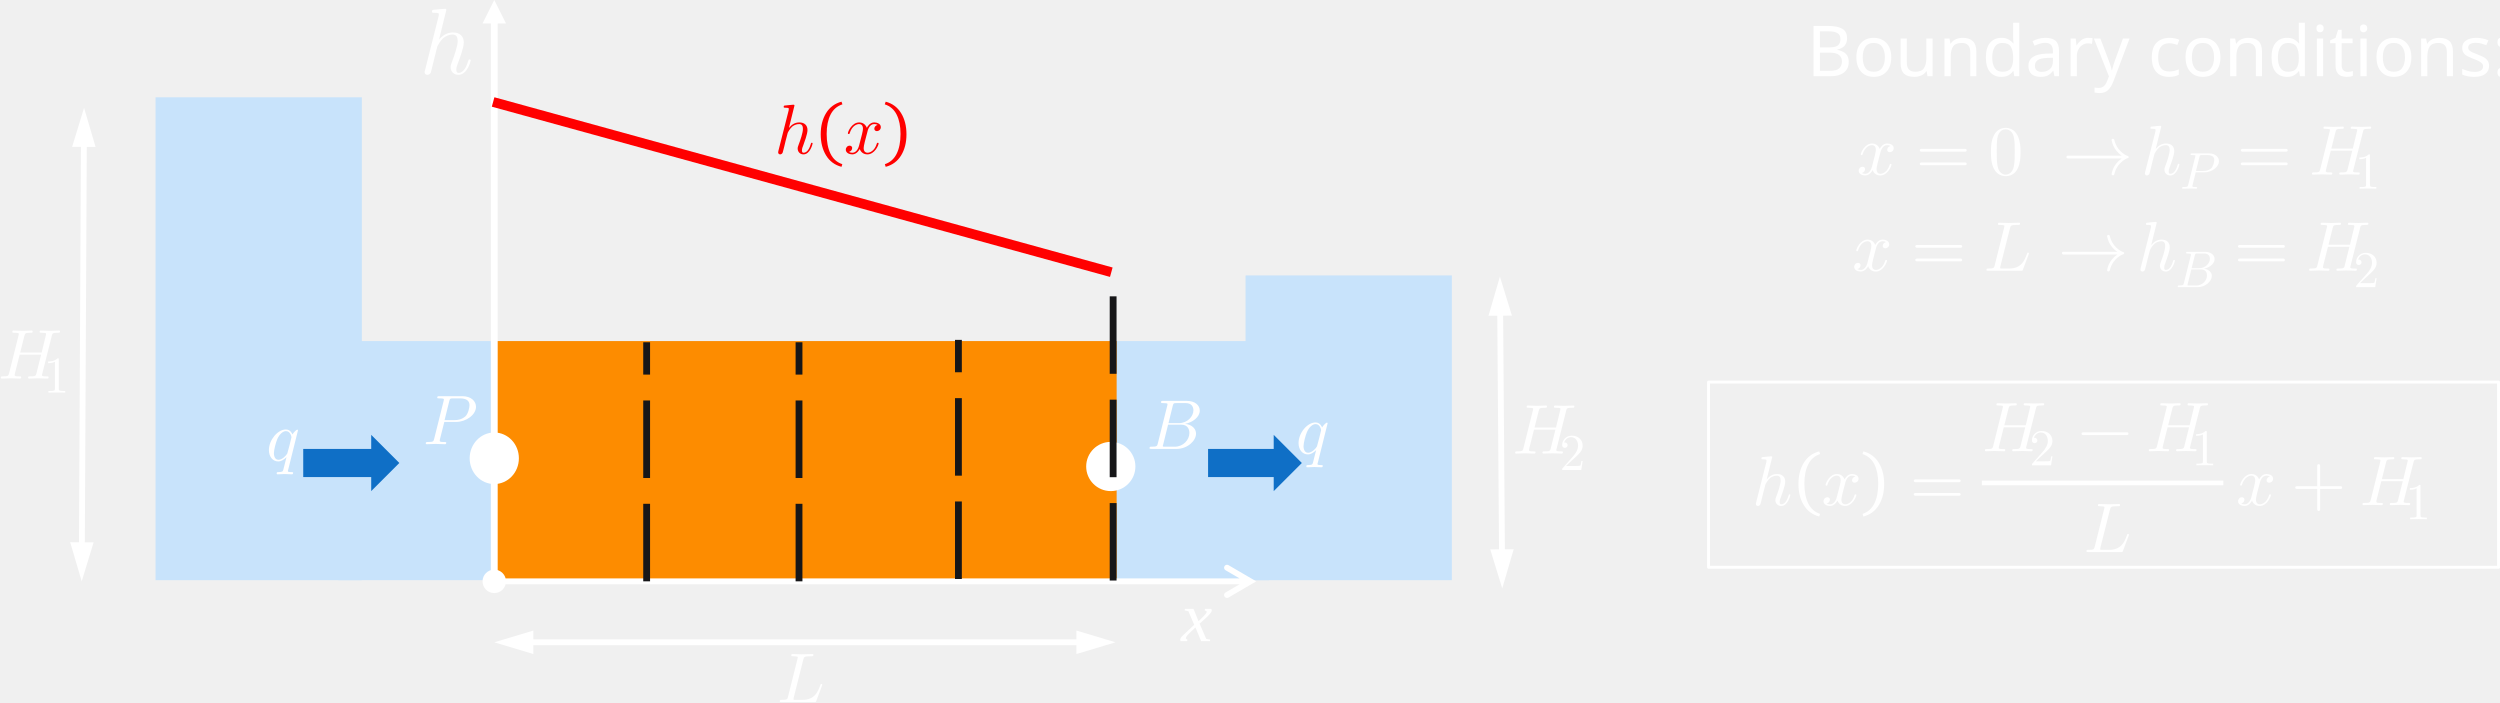
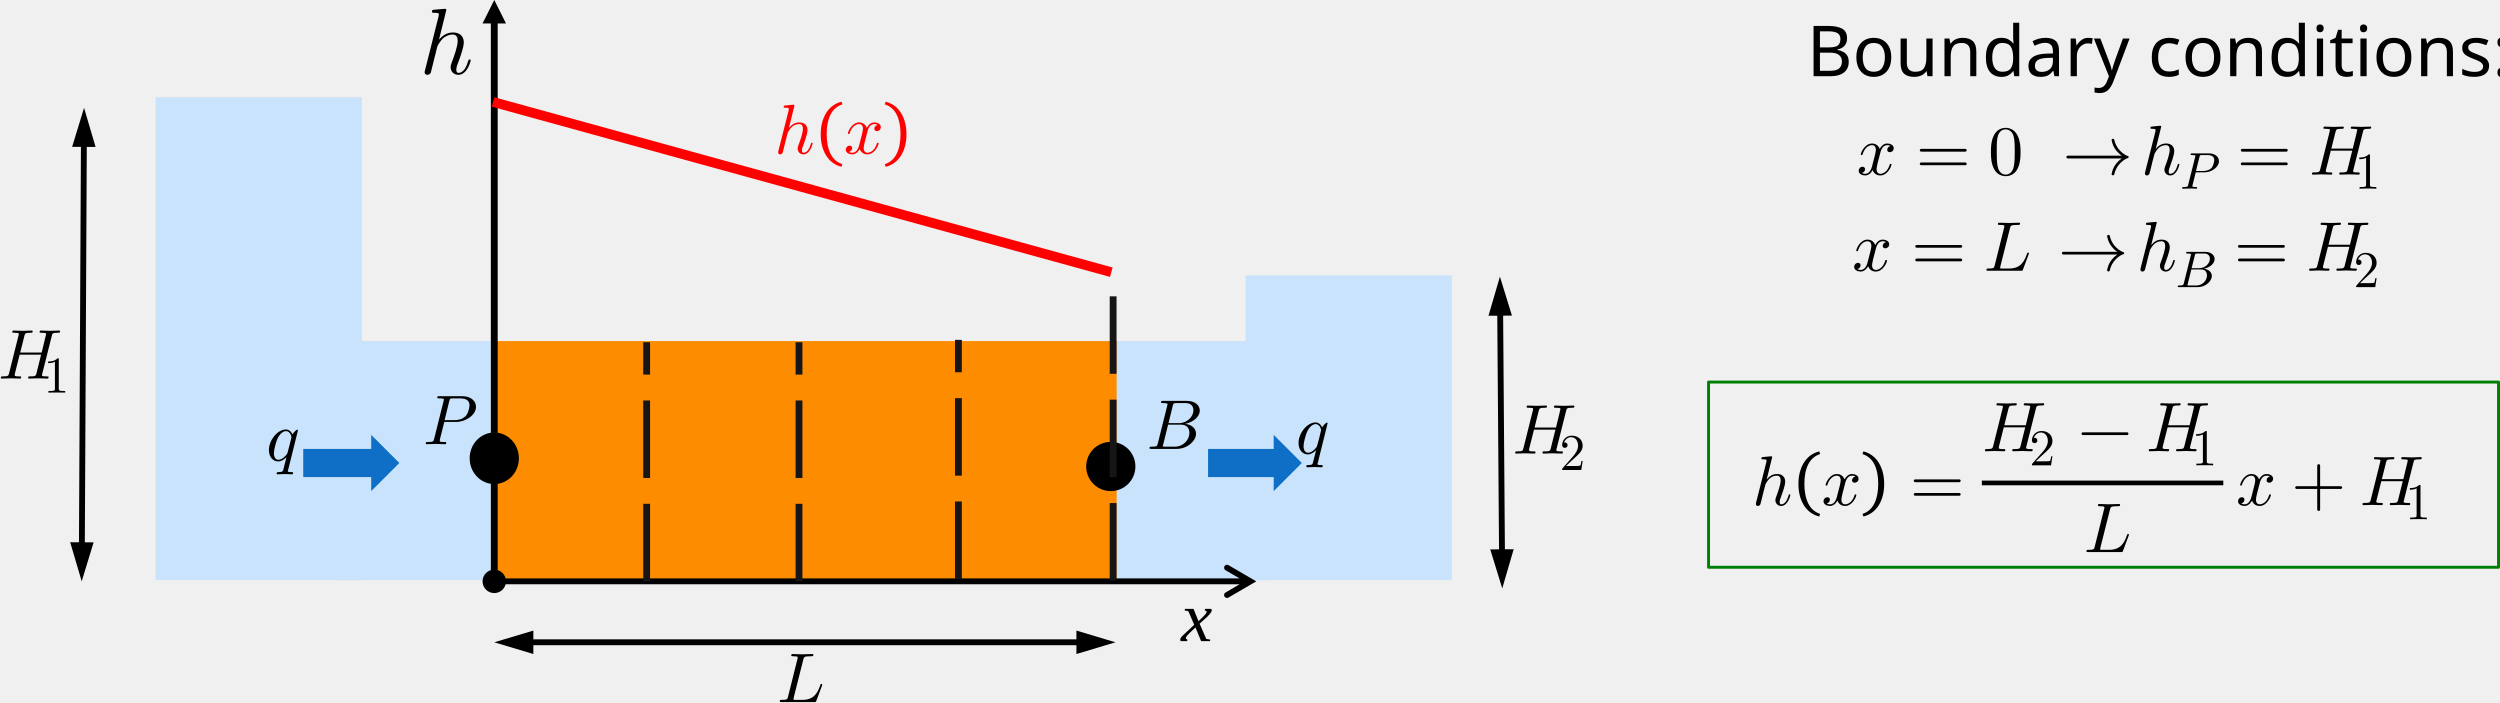
<svg xmlns="http://www.w3.org/2000/svg" width="282.173mm" height="79.243mm" viewBox="0 0 282.173 79.243" version="1.1" id="svg8784">
  <defs id="defs8781">
    <clipPath id="clip0">
      <rect x="75" y="392" width="1056" height="312" id="rect8864" />
    </clipPath>
  </defs>
  <g id="layer1" transform="translate(77.15216,-126.8004)">
    <rect x="-38.959" y="165.297" width="105.04" height="26.987" fill="#c8e3fb" id="rect8869" style="stroke-width:0.265" />
    <rect x="-21.496" y="165.297" width="70.379" height="26.987" fill="#fd8c00" id="rect8871" style="stroke-width:0.265" />
-     <path d="m -24.142,178.526 c 0,-1.607 1.244,-2.91 2.778,-2.91 1.534,0 2.778,1.303 2.778,2.91 0,1.607 -1.244,2.91 -2.778,2.91 -1.534,0 -2.778,-1.303 -2.778,-2.91 z" fill="#f5f5f5" fill-rule="evenodd" id="path8873" style="stroke-width:0.265;fill:#ffffff" />
-     <text font-family="'Cambria Math', 'Cambria Math_MSFontService', sans-serif" font-weight="400" font-size="7.938px" id="text8875" x="-29.411" y="176.939" style="stroke-width:0.265;fill:#ffffff">𝑃</text>
-     <path d="m 45.444,179.452 c 0,-1.534 1.244,-2.778 2.778,-2.778 1.534,0 2.778,1.244 2.778,2.778 0,1.534 -1.244,2.778 -2.778,2.778 -1.534,0 -2.778,-1.244 -2.778,-2.778 z" fill="#f5f5f5" fill-rule="evenodd" id="path8877" style="stroke-width:0.265;fill:#ffffff" />
-     <text font-family="'Cambria Math', 'Cambria Math_MSFontService', sans-serif" font-weight="400" font-size="7.938px" id="text8879" x="52.265" y="177.468" style="stroke-width:0.265;fill:#ffffff">𝐵</text>
+     <path d="m -24.142,178.526 c 0,-1.607 1.244,-2.91 2.778,-2.91 1.534,0 2.778,1.303 2.778,2.91 0,1.607 -1.244,2.91 -2.778,2.91 -1.534,0 -2.778,-1.303 -2.778,-2.91 z" fill="#f5f5f5" fill-rule="evenodd" id="path8873" style="stroke-width:0.265;fill:#000000" />
+     <text font-family="'Cambria Math', 'Cambria Math_MSFontService', sans-serif" font-weight="400" font-size="7.938px" id="text8875" x="-29.411" y="176.939" style="stroke-width:0.265;fill:#000000">𝑃</text>
+     <path d="m 45.444,179.452 c 0,-1.534 1.244,-2.778 2.778,-2.778 1.534,0 2.778,1.244 2.778,2.778 0,1.534 -1.244,2.778 -2.778,2.778 -1.534,0 -2.778,-1.244 -2.778,-2.778 z" fill="#f5f5f5" fill-rule="evenodd" id="path8877" style="stroke-width:0.265;fill:#000000" />
+     <text font-family="'Cambria Math', 'Cambria Math_MSFontService', sans-serif" font-weight="400" font-size="7.938px" id="text8879" x="52.265" y="177.468" style="stroke-width:0.265;fill:#000000">𝐵</text>
    <rect x="-59.596" y="137.781" width="23.283" height="54.504" fill="#c8e3fb" id="rect8881" style="stroke-width:0.265" />
    <rect x="63.435" y="157.889" width="23.283" height="34.396" fill="#c8e3fb" id="rect8883" style="stroke-width:0.265" />
-     <path d="m -21.364,192.086 h 85.348 v 0.661 h -85.348 z m 0,1.654 c -0.731,0 -1.323,-0.592 -1.323,-1.323 0,-0.731 0.592,-1.323 1.323,-1.323 0.731,0 1.323,0.592 1.323,1.323 0,0.731 -0.592,1.323 -1.323,1.323 z m 82.869,-3.152 3.136,1.829 -3.136,1.829 c -0.158,0.092 -0.36,0.039 -0.452,-0.119 -0.092,-0.158 -0.039,-0.36 0.119,-0.452 l 2.646,-1.544 v 0.572 l -2.646,-1.543 c -0.158,-0.092 -0.211,-0.295 -0.119,-0.452 0.092,-0.158 0.294,-0.211 0.452,-0.119 z" fill="#f5f5f5" id="path8885" style="stroke-width:0.265;fill:#ffffff" />
-     <text font-family="'Times New Roman', 'Times New Roman_MSFontService', sans-serif" font-style="italic" font-weight="400" font-size="7.938px" id="text8887" x="56.154" y="199.164" style="stroke-width:0.265;fill:#ffffff">x</text>
+     <path d="m -21.364,192.086 h 85.348 v 0.661 h -85.348 z m 0,1.654 c -0.731,0 -1.323,-0.592 -1.323,-1.323 0,-0.731 0.592,-1.323 1.323,-1.323 0.731,0 1.323,0.592 1.323,1.323 0,0.731 -0.592,1.323 -1.323,1.323 z m 82.869,-3.152 3.136,1.829 -3.136,1.829 c -0.158,0.092 -0.36,0.039 -0.452,-0.119 -0.092,-0.158 -0.039,-0.36 0.119,-0.452 l 2.646,-1.544 v 0.572 l -2.646,-1.543 c -0.158,-0.092 -0.211,-0.295 -0.119,-0.452 0.092,-0.158 0.294,-0.211 0.452,-0.119 z" fill="#f5f5f5" id="path8885" style="stroke-width:0.265;fill:#000000" />
+     <text font-family="'Times New Roman', 'Times New Roman_MSFontService', sans-serif" font-style="italic" font-weight="400" font-size="7.938px" id="text8887" x="56.154" y="199.164" style="stroke-width:0.265;fill:#000000">x</text>
    <path d="m -35.254,182.231 v -1.587 h -7.673 v -3.175 h 7.673 v -1.587 l 3.175,3.175 z" fill="#0f6fc6" fill-rule="evenodd" id="path8889" style="stroke-width:0.265" />
-     <text font-family="'Cambria Math', 'Cambria Math_MSFontService', sans-serif" font-weight="400" font-size="7.938px" id="text8891" x="-47.112" y="178.791" style="stroke-width:0.265;fill:#ffffff">𝑞</text>
-     <path d="m -67.58,188.45 0.225,-45.508 -0.661,-0.003 -0.225,45.509 z m -1.651,-0.449 1.301,4.416 1.345,-4.403 z m 2.867,-44.613 -1.301,-4.416 -1.345,4.403 z" fill="#f5f5f5" id="path8893" style="stroke-width:0.265;fill:#ffffff" />
-     <text font-family="'Cambria Math', 'Cambria Math_MSFontService', sans-serif" font-weight="400" font-size="7.938px" id="text8899" x="-77.373" y="169.531" style="stroke-width:0.265;fill:#ffffff">𝐻<tspan font-size="5.821px" x="-72.234" y="171.118" id="tspan8897" style="stroke-width:0.07;fill:#ffffff">1</tspan>
+     <text font-family="'Cambria Math', 'Cambria Math_MSFontService', sans-serif" font-weight="400" font-size="7.938px" id="text8891" x="-47.112" y="178.791" style="stroke-width:0.265;fill:#000000">𝑞</text>
+     <path d="m -67.58,188.45 0.225,-45.508 -0.661,-0.003 -0.225,45.509 z m -1.651,-0.449 1.301,4.416 1.345,-4.403 z m 2.867,-44.613 -1.301,-4.416 -1.345,4.403 z" fill="#f5f5f5" id="path8893" style="stroke-width:0.265;fill:#000000" />
+     <text font-family="'Cambria Math', 'Cambria Math_MSFontService', sans-serif" font-weight="400" font-size="7.938px" id="text8899" x="-77.373" y="169.531" style="stroke-width:0.265;fill:#000000">𝐻<tspan font-size="5.821px" x="-72.234" y="171.118" id="tspan8897" style="stroke-width:0.07;fill:#000000">1</tspan>
    </text>
-     <path d="m 92.046,189.245 -0.205,-27.252 0.661,-0.005 0.205,27.252 z m 1.65,-0.454 -1.29,4.42 -1.356,-4.4 z m -2.844,-26.35 1.29,-4.42 1.356,4.4 z" fill="#f5f5f5" id="path8901" style="stroke-width:0.265;fill:#ffffff" />
-     <text font-family="'Cambria Math', 'Cambria Math_MSFontService', sans-serif" font-weight="400" font-size="7.938px" id="text8927" x="93.549" y="177.997" style="stroke-width:0.265;fill:#ffffff">𝐻<tspan font-size="5.821px" x="98.871" y="179.849" id="tspan8905" style="stroke-width:0.07;fill:#ffffff">2</tspan>
-       <tspan font-size="7.938px" x="132.402" y="146.512" id="tspan8907" style="stroke-width:0.07;fill:#ffffff">𝑥</tspan>
-       <tspan font-size="7.938px" x="139.092" y="146.512" id="tspan8909" style="stroke-width:0.07;fill:#ffffff">=</tspan>
-       <tspan font-size="7.938px" x="147.25" y="146.512" id="tspan8911" style="stroke-width:0.07;fill:#ffffff">0</tspan>
-       <tspan font-size="7.938px" x="151.659" y="146.512" id="tspan8913" style="stroke-width:0.07;fill:#ffffff" />
-       <tspan font-size="7.938px" x="155.628" y="146.512" id="tspan8915" style="stroke-width:0.07;fill:#ffffff">→</tspan>
-       <tspan font-size="7.938px" x="164.503" y="146.512" id="tspan8917" style="stroke-width:0.07;fill:#ffffff">ℎ</tspan>
-       <tspan font-size="5.821px" x="168.912" y="148.099" id="tspan8919" style="stroke-width:0.07;fill:#ffffff">𝑃</tspan>
-       <tspan font-size="7.938px" x="175.328" y="146.512" id="tspan8921" style="stroke-width:0.07;fill:#ffffff">=</tspan>
-       <tspan font-size="7.938px" x="183.486" y="146.512" id="tspan8923" style="stroke-width:0.07;fill:#ffffff">𝐻</tspan>
-       <tspan font-size="5.821px" x="188.626" y="148.099" id="tspan8925" style="stroke-width:0.07;fill:#ffffff">1</tspan>
+     <path d="m 92.046,189.245 -0.205,-27.252 0.661,-0.005 0.205,27.252 z m 1.65,-0.454 -1.29,4.42 -1.356,-4.4 z m -2.844,-26.35 1.29,-4.42 1.356,4.4 z" fill="#f5f5f5" id="path8901" style="stroke-width:0.265;fill:#000000" />
+     <text font-family="'Cambria Math', 'Cambria Math_MSFontService', sans-serif" font-weight="400" font-size="7.938px" id="text8927" x="93.549" y="177.997" style="stroke-width:0.265;fill:#000000">𝐻<tspan font-size="5.821px" x="98.871" y="179.849" id="tspan8905" style="stroke-width:0.07;fill:#000000">2</tspan>
+       <tspan font-size="7.938px" x="132.402" y="146.512" id="tspan8907" style="stroke-width:0.07;fill:#000000">𝑥</tspan>
+       <tspan font-size="7.938px" x="139.092" y="146.512" id="tspan8909" style="stroke-width:0.07;fill:#000000">=</tspan>
+       <tspan font-size="7.938px" x="147.25" y="146.512" id="tspan8911" style="stroke-width:0.07;fill:#000000">0</tspan>
+       <tspan font-size="7.938px" x="151.659" y="146.512" id="tspan8913" style="stroke-width:0.07;fill:#000000" />
+       <tspan font-size="7.938px" x="155.628" y="146.512" id="tspan8915" style="stroke-width:0.07;fill:#000000">→</tspan>
+       <tspan font-size="7.938px" x="164.503" y="146.512" id="tspan8917" style="stroke-width:0.07;fill:#000000">ℎ</tspan>
+       <tspan font-size="5.821px" x="168.912" y="148.099" id="tspan8919" style="stroke-width:0.07;fill:#000000">𝑃</tspan>
+       <tspan font-size="7.938px" x="175.328" y="146.512" id="tspan8921" style="stroke-width:0.07;fill:#000000">=</tspan>
+       <tspan font-size="7.938px" x="183.486" y="146.512" id="tspan8923" style="stroke-width:0.07;fill:#000000">𝐻</tspan>
+       <tspan font-size="5.821px" x="188.626" y="148.099" id="tspan8925" style="stroke-width:0.07;fill:#000000">1</tspan>
    </text>
-     <text font-family="Calibri, Calibri_MSFontService, sans-serif" font-weight="400" font-size="7.938px" id="text8929" x="126.779" y="135.399" style="stroke-width:0.265;fill:#ffffff">Boundary conditions:</text>
-     <text font-family="'Cambria Math', 'Cambria Math_MSFontService', sans-serif" font-weight="400" font-size="7.938px" id="text8949" x="131.896" y="157.36" style="stroke-width:0.265;fill:#ffffff">𝑥<tspan font-size="7.938px" x="138.586" y="157.36" id="tspan8931" style="stroke-width:0.07;fill:#ffffff">=</tspan>
-       <tspan font-size="7.938px" x="146.744" y="157.36" id="tspan8933" style="stroke-width:0.07;fill:#ffffff">𝐿</tspan>
-       <tspan font-size="7.938px" x="151.151" y="157.36" id="tspan8935" style="stroke-width:0.07;fill:#ffffff" />
-       <tspan font-size="7.938px" x="155.12" y="157.36" id="tspan8937" style="stroke-width:0.07;fill:#ffffff">→</tspan>
-       <tspan font-size="7.938px" x="163.995" y="157.36" id="tspan8939" style="stroke-width:0.07;fill:#ffffff">ℎ</tspan>
-       <tspan font-size="5.821px" x="168.404" y="159.212" id="tspan8941" style="stroke-width:0.07;fill:#ffffff">𝐵</tspan>
-       <tspan font-size="7.938px" x="175.006" y="157.36" id="tspan8943" style="stroke-width:0.07;fill:#ffffff">=</tspan>
-       <tspan font-size="7.938px" x="183.164" y="157.36" id="tspan8945" style="stroke-width:0.07;fill:#ffffff">𝐻</tspan>
-       <tspan font-size="5.821px" x="188.486" y="159.212" id="tspan8947" style="stroke-width:0.07;fill:#ffffff">2</tspan>
+     <text font-family="Calibri, Calibri_MSFontService, sans-serif" font-weight="400" font-size="7.938px" id="text8929" x="126.779" y="135.399" style="stroke-width:0.265;fill:#000000">Boundary conditions:</text>
+     <text font-family="'Cambria Math', 'Cambria Math_MSFontService', sans-serif" font-weight="400" font-size="7.938px" id="text8949" x="131.896" y="157.36" style="stroke-width:0.265;fill:#000000">𝑥<tspan font-size="7.938px" x="138.586" y="157.36" id="tspan8931" style="stroke-width:0.07;fill:#000000">=</tspan>
+       <tspan font-size="7.938px" x="146.744" y="157.36" id="tspan8933" style="stroke-width:0.07;fill:#000000">𝐿</tspan>
+       <tspan font-size="7.938px" x="151.151" y="157.36" id="tspan8935" style="stroke-width:0.07;fill:#000000" />
+       <tspan font-size="7.938px" x="155.12" y="157.36" id="tspan8937" style="stroke-width:0.07;fill:#000000">→</tspan>
+       <tspan font-size="7.938px" x="163.995" y="157.36" id="tspan8939" style="stroke-width:0.07;fill:#000000">ℎ</tspan>
+       <tspan font-size="5.821px" x="168.404" y="159.212" id="tspan8941" style="stroke-width:0.07;fill:#000000">𝐵</tspan>
+       <tspan font-size="7.938px" x="175.006" y="157.36" id="tspan8943" style="stroke-width:0.07;fill:#000000">=</tspan>
+       <tspan font-size="7.938px" x="183.164" y="157.36" id="tspan8945" style="stroke-width:0.07;fill:#000000">𝐻</tspan>
+       <tspan font-size="5.821px" x="188.486" y="159.212" id="tspan8947" style="stroke-width:0.07;fill:#000000">2</tspan>
    </text>
-     <rect x="115.69" y="169.927" width="89.165" height="20.902" stroke="#f5f5f5" stroke-width="0.331" stroke-linejoin="round" stroke-miterlimit="10" fill="#ffff00" fill-opacity="0.22" id="rect8951" style="fill:none;stroke:#ffffff" />
-     <text font-family="'Cambria Math', 'Cambria Math_MSFontService', sans-serif" font-weight="400" font-size="7.938px" id="text8953" x="120.592" y="183.818" style="stroke-width:0.265;fill:#ffffff">ℎ</text>
-     <path d="m 133.169,177.748 c 0.755,0.199 1.334,0.628 1.738,1.289 0.404,0.66 0.606,1.457 0.606,2.389 0,0.935 -0.201,1.732 -0.605,2.389 -0.403,0.657 -0.983,1.086 -1.74,1.285 l -0.093,-0.298 c 0.597,-0.199 1.041,-0.592 1.331,-1.178 0.291,-0.587 0.436,-1.332 0.436,-2.236 0,-0.873 -0.145,-1.599 -0.434,-2.176 -0.289,-0.578 -0.738,-0.966 -1.345,-1.165 z m -4.988,0 0.105,0.298 c -0.605,0.199 -1.053,0.587 -1.343,1.165 -0.291,0.577 -0.436,1.303 -0.436,2.176 0,0.904 0.145,1.65 0.436,2.236 0.291,0.587 0.734,0.979 1.331,1.178 l -0.093,0.298 c -0.757,-0.199 -1.337,-0.627 -1.74,-1.285 -0.403,-0.657 -0.605,-1.454 -0.605,-2.389 0,-0.933 0.202,-1.729 0.606,-2.389 0.404,-0.66 0.984,-1.09 1.738,-1.289 z" fill-rule="evenodd" id="path8955" style="stroke-width:0.265;fill:#ffffff" />
-     <text font-family="'Cambria Math', 'Cambria Math_MSFontService', sans-serif" font-weight="400" font-size="7.938px" id="text8971" x="128.432" y="183.818" style="stroke-width:0.265;fill:#ffffff">𝑥<tspan font-size="7.938px" x="138.416" y="183.818" id="tspan8957" style="stroke-width:0.07;fill:#ffffff">=</tspan>
-       <tspan font-size="7.938px" x="146.574" y="177.733" id="tspan8959" style="stroke-width:0.07;fill:#ffffff">𝐻</tspan>
-       <tspan font-size="5.821px" x="151.896" y="179.32" id="tspan8961" style="stroke-width:0.07;fill:#ffffff">2</tspan>
-       <tspan font-size="7.938px" x="157.351" y="177.733" id="tspan8963" style="stroke-width:0.07;fill:#ffffff">−</tspan>
-       <tspan font-size="7.938px" x="165.068" y="177.733" id="tspan8965" style="stroke-width:0.07;fill:#ffffff">𝐻</tspan>
-       <tspan font-size="5.821px" x="170.208" y="179.32" id="tspan8967" style="stroke-width:0.07;fill:#ffffff">1</tspan>
-       <tspan font-size="7.938px" x="158.032" y="189.11" id="tspan8969" style="stroke-width:0.07;fill:#ffffff">𝐿</tspan>
+     <rect x="115.69" y="169.927" width="89.165" height="20.902" stroke="#f5f5f5" stroke-width="0.331" stroke-linejoin="round" stroke-miterlimit="10" fill="#ffff00" fill-opacity="0.22" id="rect8951" style="fill:none;stroke:#008000" />
+     <text font-family="'Cambria Math', 'Cambria Math_MSFontService', sans-serif" font-weight="400" font-size="7.938px" id="text8953" x="120.592" y="183.818" style="stroke-width:0.265;fill:#000000">ℎ</text>
+     <path d="m 133.169,177.748 c 0.755,0.199 1.334,0.628 1.738,1.289 0.404,0.66 0.606,1.457 0.606,2.389 0,0.935 -0.201,1.732 -0.605,2.389 -0.403,0.657 -0.983,1.086 -1.74,1.285 l -0.093,-0.298 c 0.597,-0.199 1.041,-0.592 1.331,-1.178 0.291,-0.587 0.436,-1.332 0.436,-2.236 0,-0.873 -0.145,-1.599 -0.434,-2.176 -0.289,-0.578 -0.738,-0.966 -1.345,-1.165 z m -4.988,0 0.105,0.298 c -0.605,0.199 -1.053,0.587 -1.343,1.165 -0.291,0.577 -0.436,1.303 -0.436,2.176 0,0.904 0.145,1.65 0.436,2.236 0.291,0.587 0.734,0.979 1.331,1.178 l -0.093,0.298 c -0.757,-0.199 -1.337,-0.627 -1.74,-1.285 -0.403,-0.657 -0.605,-1.454 -0.605,-2.389 0,-0.933 0.202,-1.729 0.606,-2.389 0.404,-0.66 0.984,-1.09 1.738,-1.289 z" fill-rule="evenodd" id="path8955" style="stroke-width:0.265;fill:#000000" />
+     <text font-family="'Cambria Math', 'Cambria Math_MSFontService', sans-serif" font-weight="400" font-size="7.938px" id="text8971" x="128.432" y="183.818" style="stroke-width:0.265;fill:#000000">𝑥<tspan font-size="7.938px" x="138.416" y="183.818" id="tspan8957" style="stroke-width:0.07;fill:#000000">=</tspan>
+       <tspan font-size="7.938px" x="146.574" y="177.733" id="tspan8959" style="stroke-width:0.07;fill:#000000">𝐻</tspan>
+       <tspan font-size="5.821px" x="151.896" y="179.32" id="tspan8961" style="stroke-width:0.07;fill:#000000">2</tspan>
+       <tspan font-size="7.938px" x="157.351" y="177.733" id="tspan8963" style="stroke-width:0.07;fill:#000000">−</tspan>
+       <tspan font-size="7.938px" x="165.068" y="177.733" id="tspan8965" style="stroke-width:0.07;fill:#000000">𝐻</tspan>
+       <tspan font-size="5.821px" x="170.208" y="179.32" id="tspan8967" style="stroke-width:0.07;fill:#000000">1</tspan>
+       <tspan font-size="7.938px" x="158.032" y="189.11" id="tspan8969" style="stroke-width:0.07;fill:#000000">𝐿</tspan>
    </text>
-     <path d="m 146.538,181.044 h 13.626 13.626 v 0.529 h -13.626 -13.626 z" fill-rule="evenodd" id="path8973" style="stroke-width:0.265;fill:#ffffff" />
-     <text font-family="'Cambria Math', 'Cambria Math_MSFontService', sans-serif" font-weight="400" font-size="7.938px" id="text8981" x="175.222" y="183.818" style="stroke-width:0.265;fill:#ffffff">𝑥<tspan font-size="7.938px" x="181.47" y="183.818" id="tspan8975" style="stroke-width:0.07;fill:#ffffff">+</tspan>
-       <tspan font-size="7.938px" x="189.187" y="183.818" id="tspan8977" style="stroke-width:0.07;fill:#ffffff">𝐻</tspan>
-       <tspan font-size="5.821px" x="194.327" y="185.406" id="tspan8979" style="stroke-width:0.07;fill:#ffffff">1</tspan>
+     <path d="m 146.538,181.044 h 13.626 13.626 v 0.529 h -13.626 -13.626 z" fill-rule="evenodd" id="path8973" style="stroke-width:0.265;fill:#000000" />
+     <text font-family="'Cambria Math', 'Cambria Math_MSFontService', sans-serif" font-weight="400" font-size="7.938px" id="text8981" x="175.222" y="183.818" style="stroke-width:0.265;fill:#000000">𝑥<tspan font-size="7.938px" x="181.47" y="183.818" id="tspan8975" style="stroke-width:0.07;fill:#000000">+</tspan>
+       <tspan font-size="7.938px" x="189.187" y="183.818" id="tspan8977" style="stroke-width:0.07;fill:#000000">𝐻</tspan>
+       <tspan font-size="5.821px" x="194.327" y="185.406" id="tspan8979" style="stroke-width:0.07;fill:#000000">1</tspan>
    </text>
-     <path d="m 44.782,198.965 -62.177,3e-5 v 0.661 l 62.177,-3e-5 z m -0.441,1.654 4.41,-1.323 -4.41,-1.323 z m -61.295,-2.646 -4.41,1.323 4.41,1.323 z" fill="#f5f5f5" id="path8983" style="stroke-width:0.265;fill:#ffffff" />
-     <text font-family="'Cambria Math', 'Cambria Math_MSFontService', sans-serif" font-weight="400" font-size="7.938px" id="text8987" x="10.546" y="206.043" style="stroke-width:0.265;fill:#ffffff">𝐿</text>
-     <path d="m -20.978,193.154 3.4e-5,-64.148 h -0.772 l -3.2e-5,64.148 z m 0.937,-63.707 -1.323,-2.646 -1.323,2.646 z" fill="#161618" id="path8989" style="stroke-width:0.265;fill:#ffffff" />
-     <text font-family="'Cambria Math', 'Cambria Math_MSFontService', sans-serif" font-weight="400" font-size="10.583px" id="text8991" x="-29.805" y="135.135" style="stroke-width:0.265;fill:#ffffff">ℎ</text>
+     <path d="m 44.782,198.965 -62.177,3e-5 v 0.661 l 62.177,-3e-5 z m -0.441,1.654 4.41,-1.323 -4.41,-1.323 z m -61.295,-2.646 -4.41,1.323 4.41,1.323 z" fill="#f5f5f5" id="path8983" style="stroke-width:0.265;fill:#000000" />
+     <text font-family="'Cambria Math', 'Cambria Math_MSFontService', sans-serif" font-weight="400" font-size="7.938px" id="text8987" x="10.546" y="206.043" style="stroke-width:0.265;fill:#000000">𝐿</text>
+     <path d="m -20.978,193.154 3.4e-5,-64.148 h -0.772 l -3.2e-5,64.148 z m 0.937,-63.707 -1.323,-2.646 -1.323,2.646 z" fill="#161618" id="path8989" style="stroke-width:0.265;fill:#000000" />
+     <text font-family="'Cambria Math', 'Cambria Math_MSFontService', sans-serif" font-weight="400" font-size="10.583px" id="text8991" x="-29.805" y="135.135" style="stroke-width:0.265;fill:#000000">ℎ</text>
    <path d="M -21.496,138.31 48.279,157.524" stroke="#ff0000" stroke-width="1.102" stroke-linejoin="round" stroke-miterlimit="10" fill="none" fill-rule="evenodd" id="path8993" />
    <path d="m 48.486,192.328 3.5e-5,-34.571" stroke="#161618" stroke-width="0.772" stroke-linejoin="round" stroke-miterlimit="10" stroke-dasharray="8.75, 2.917" fill="none" fill-rule="evenodd" id="path8995" />
    <text fill="#ff0000" font-family="'Cambria Math', 'Cambria Math_MSFontService', sans-serif" font-weight="400" font-size="7.938px" id="text8997" x="10.238" y="144.131" style="stroke-width:0.265">ℎ</text>
    <path d="m 22.815,138.278 c 0.755,0.199 1.334,0.628 1.738,1.289 0.404,0.66 0.607,1.457 0.607,2.389 0,0.935 -0.202,1.732 -0.605,2.389 -0.403,0.657 -0.983,1.086 -1.74,1.285 l -0.093,-0.298 c 0.597,-0.199 1.041,-0.592 1.331,-1.178 0.291,-0.587 0.436,-1.332 0.436,-2.236 0,-0.873 -0.145,-1.599 -0.434,-2.176 -0.289,-0.578 -0.738,-0.966 -1.345,-1.165 z m -4.988,0 0.105,0.298 c -0.605,0.199 -1.052,0.587 -1.343,1.165 -0.291,0.577 -0.436,1.303 -0.436,2.176 0,0.904 0.145,1.65 0.436,2.236 0.291,0.587 0.734,0.979 1.331,1.178 l -0.093,0.298 c -0.757,-0.199 -1.337,-0.627 -1.74,-1.285 -0.403,-0.657 -0.605,-1.454 -0.605,-2.389 0,-0.933 0.202,-1.729 0.606,-2.389 0.405,-0.66 0.984,-1.09 1.738,-1.289 z" fill="#ff0000" fill-rule="evenodd" id="path8999" style="stroke-width:0.265" />
    <text fill="#ff0000" font-family="'Cambria Math', 'Cambria Math_MSFontService', sans-serif" font-weight="400" font-size="7.938px" id="text9001" x="18.079" y="144.131" style="stroke-width:0.265">𝑥</text>
    <path d="m -4.166,192.417 3.47e-5,-26.988" stroke="#161618" stroke-width="0.772" stroke-linejoin="round" stroke-miterlimit="10" stroke-dasharray="8.75, 2.917" fill="none" fill-rule="evenodd" id="path9003" />
    <path d="m 13.032,192.417 3.5e-5,-26.988" stroke="#161618" stroke-width="0.772" stroke-linejoin="round" stroke-miterlimit="10" stroke-dasharray="8.75, 2.917" fill="none" fill-rule="evenodd" id="path9005" />
    <path d="m 31.024,192.152 3.5e-5,-26.988" stroke="#161618" stroke-width="0.772" stroke-linejoin="round" stroke-miterlimit="10" stroke-dasharray="8.75, 2.917" fill="none" fill-rule="evenodd" id="path9007" />
    <path d="m 66.61,182.231 v -1.587 h -7.408 v -3.175 h 7.408 v -1.587 l 3.175,3.175 z" fill="#0f6fc6" fill-rule="evenodd" id="path9009" style="stroke-width:0.265" />
-     <text font-family="'Cambria Math', 'Cambria Math_MSFontService', sans-serif" font-weight="400" font-size="7.938px" id="text9011" x="69.103" y="177.997" style="stroke-width:0.265;fill:#ffffff">𝑞</text>
+     <text font-family="'Cambria Math', 'Cambria Math_MSFontService', sans-serif" font-weight="400" font-size="7.938px" id="text9011" x="69.103" y="177.997" style="stroke-width:0.265;fill:#000000">𝑞</text>
  </g>
</svg>
